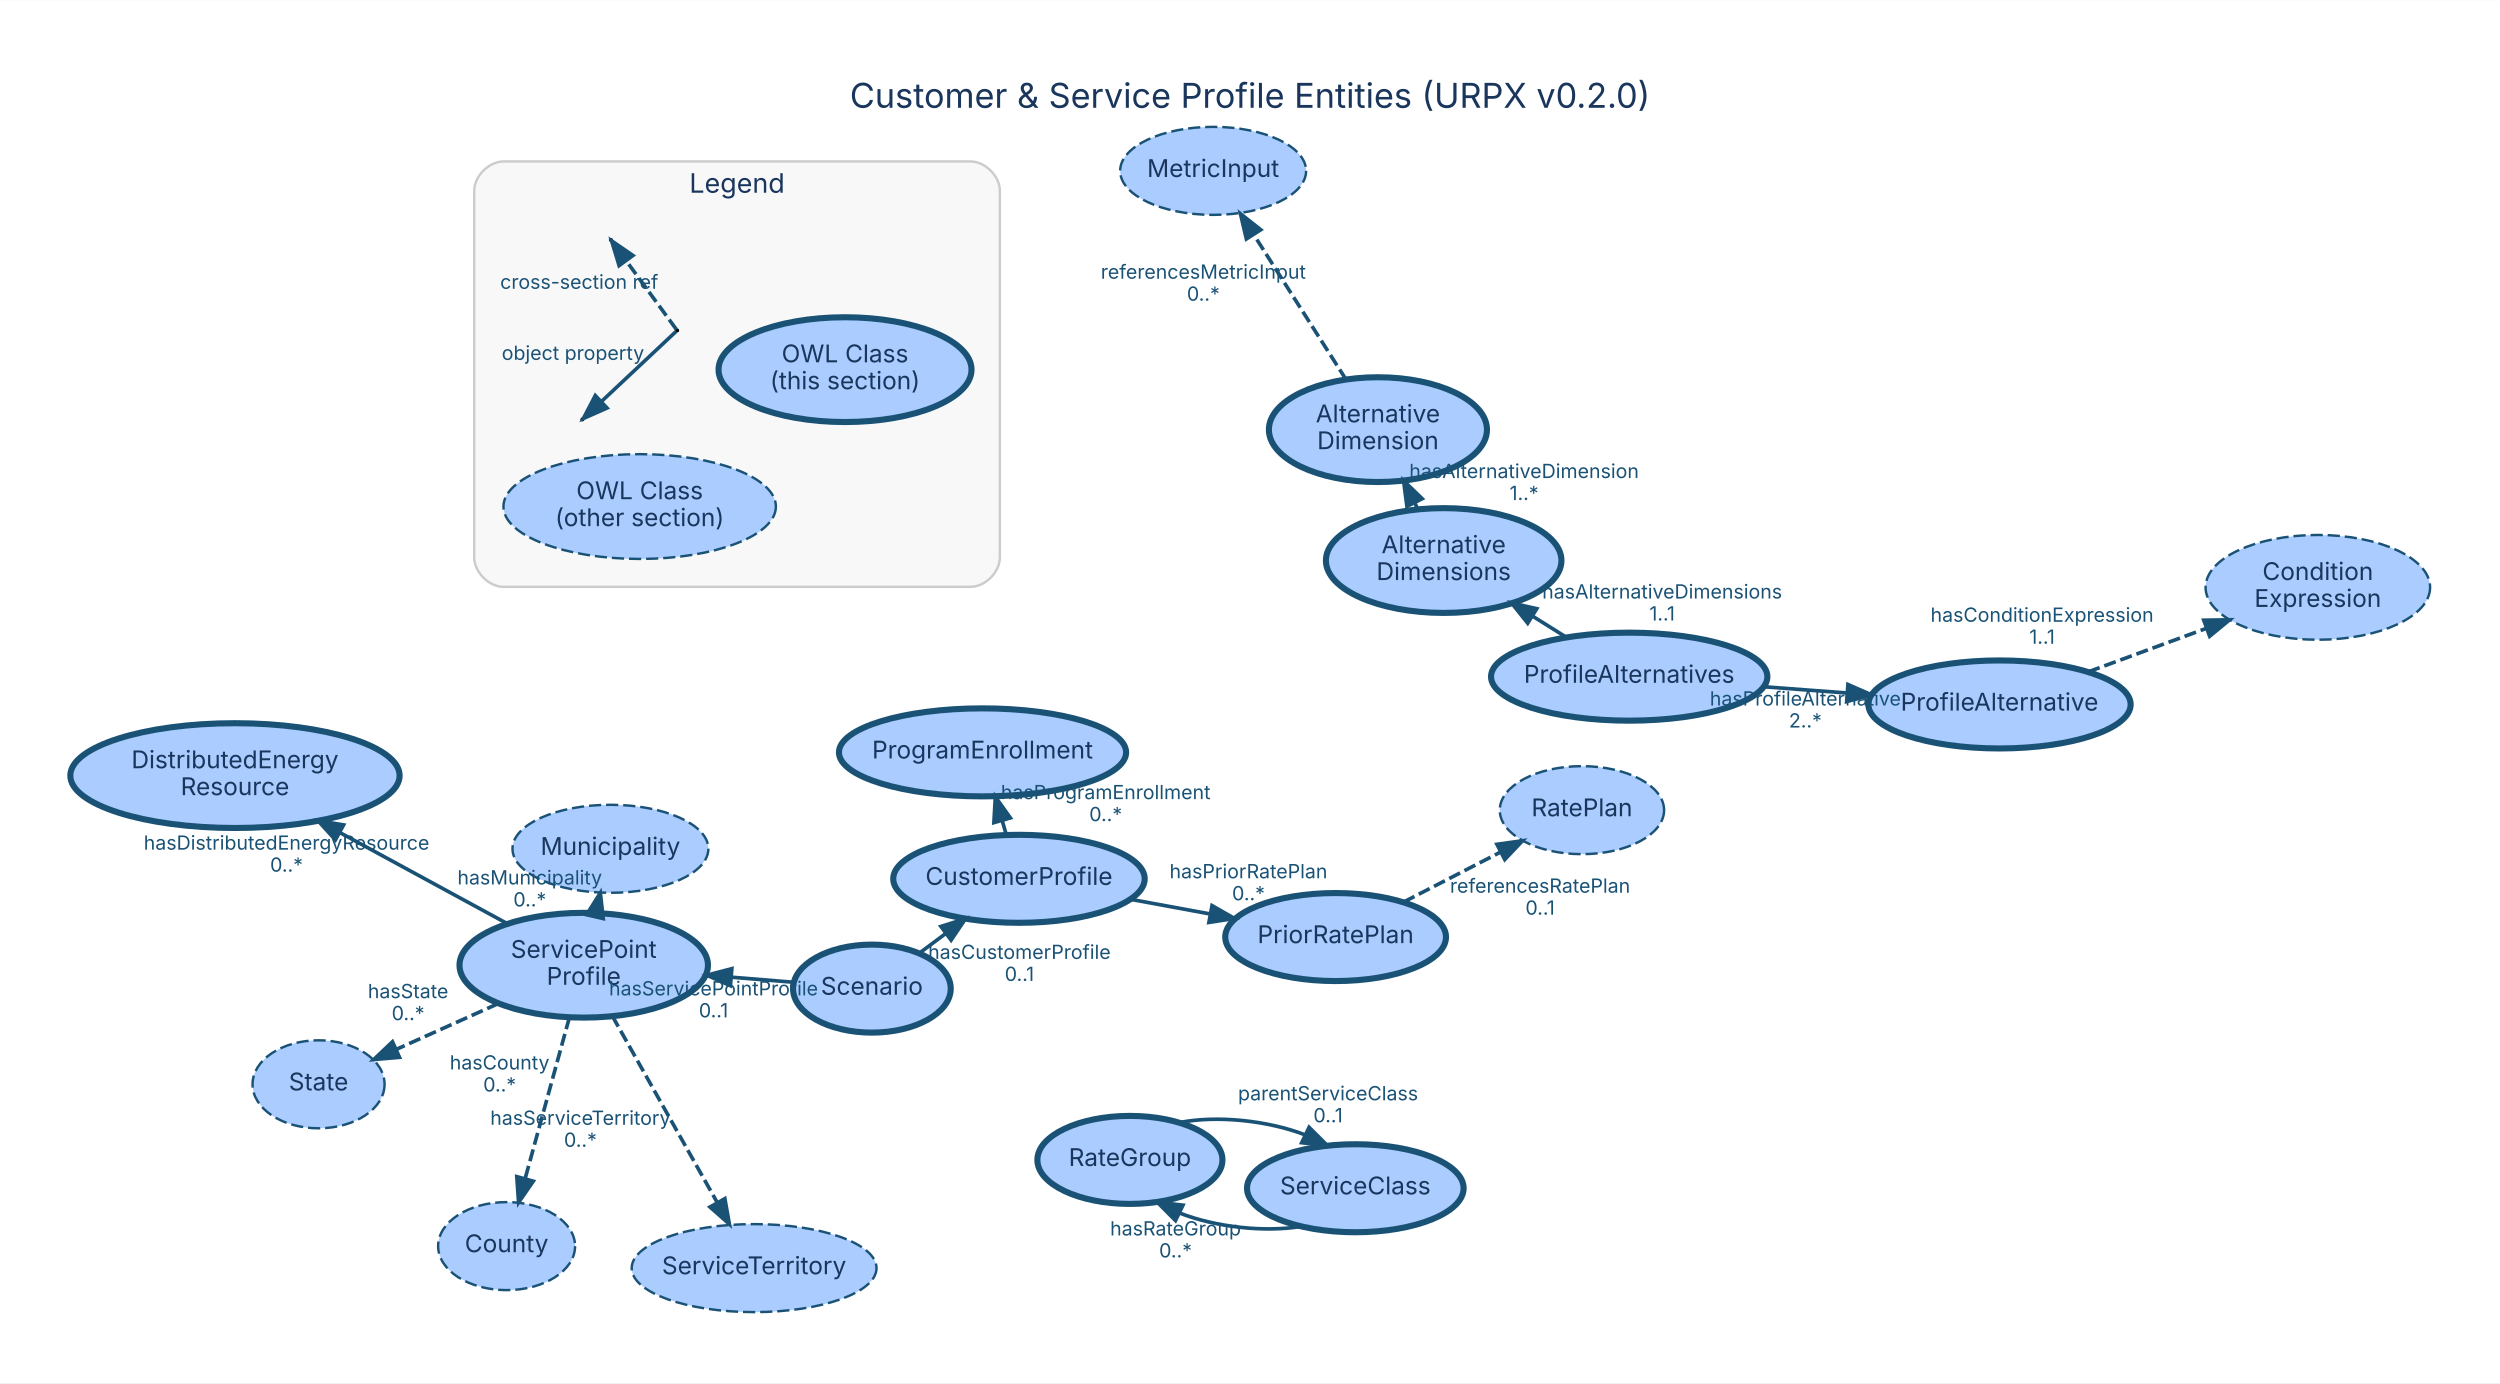
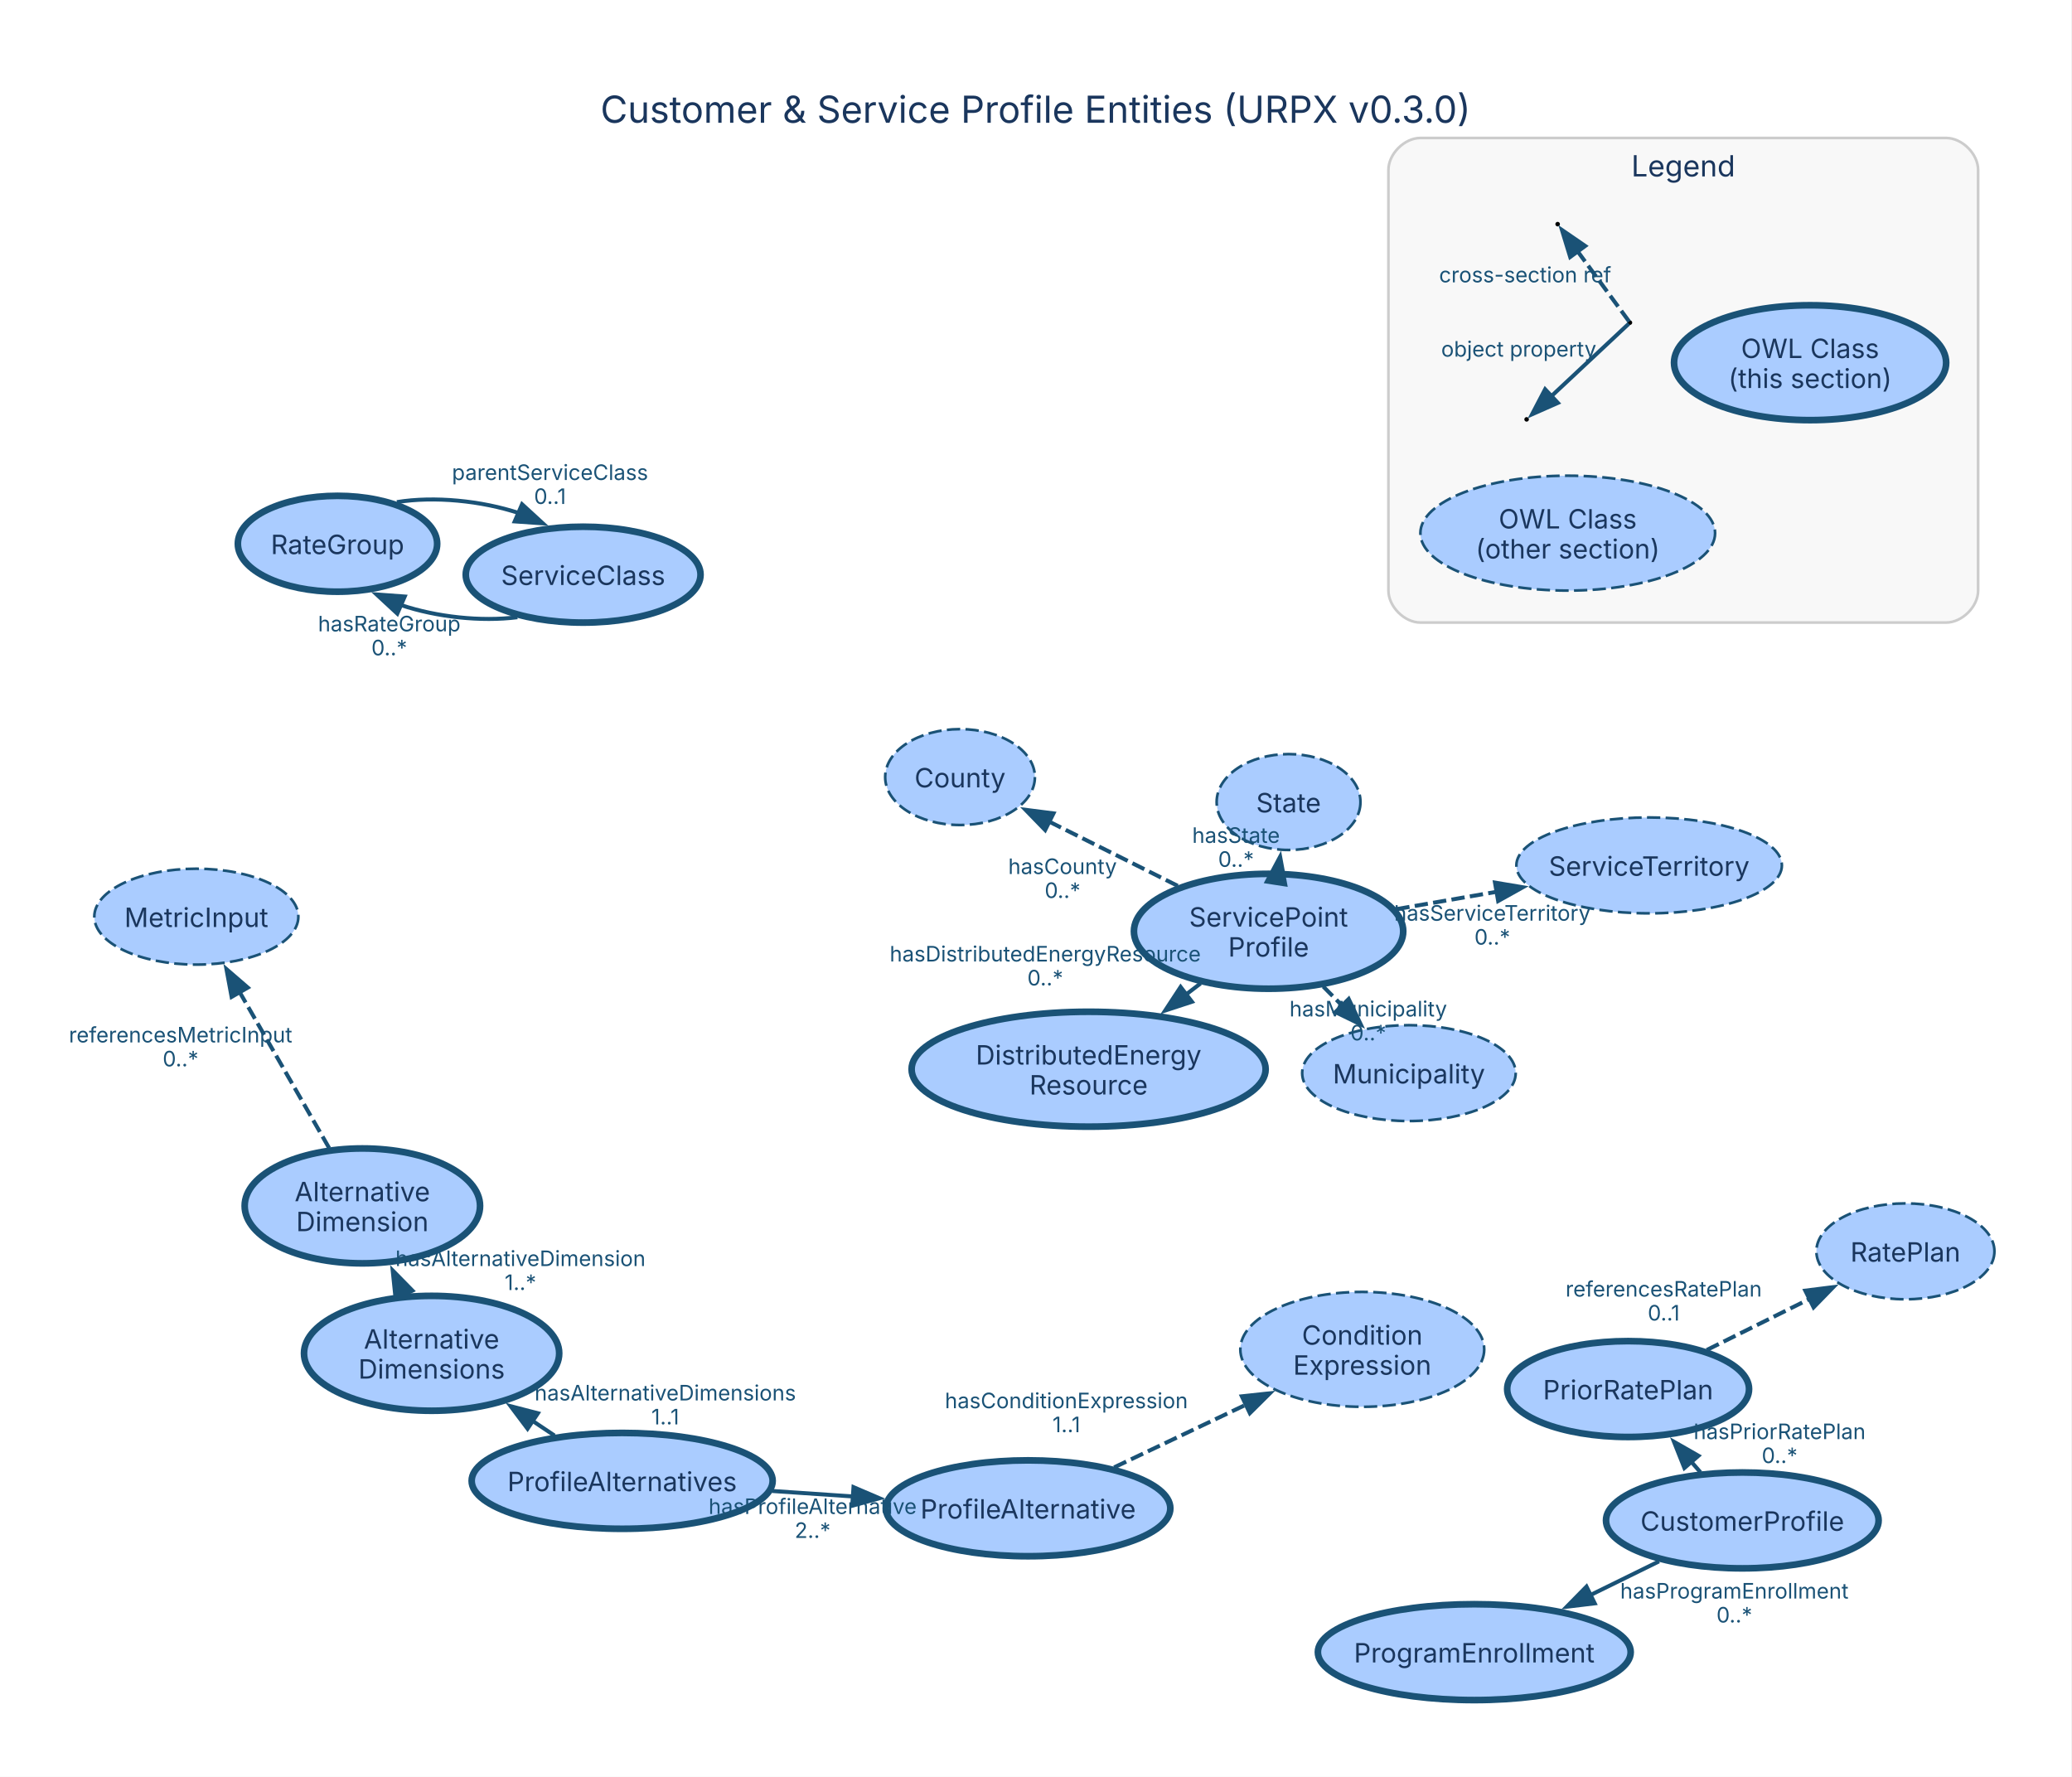
- <svg xmlns="http://www.w3.org/2000/svg" width="1023pt" height="566pt" viewBox="0.00 0.00 1022.60 565.60">
-   <g id="graph0" class="graph" transform="scale(1 1) rotate(0) translate(28.8 536.8)">
-     <polygon fill="white" stroke="transparent" points="-28.8,28.8 -28.8,-536.8 993.8,-536.8 993.8,28.8 -28.8,28.8" />
-     <text text-anchor="middle" x="482.5" y="-492.8" font-family="Inter, Helvetica, Arial, sans-serif" font-size="14.00" fill="#1a365d">Customer &amp; Service Profile Entities (URPX v0.2.0)</text>
+ <svg xmlns="http://www.w3.org/2000/svg" width="778pt" height="667pt" viewBox="0.00 0.00 778.00 667.00">
+   <g id="graph0" class="graph" transform="scale(1 1) rotate(0) translate(35.41 638.33)">
+     <polygon fill="white" stroke="none" points="-35.41,28.8 -35.41,-638.33 742.27,-638.33 742.27,28.8 -35.41,28.8" />
+     <text xml:space="preserve" text-anchor="middle" x="353.43" y="-592.23" font-family="Inter, Helvetica, Arial, sans-serif" font-size="14.00" fill="#1a365d">Customer &amp; Service Profile Entities (URPX v0.3.0)</text>
    <g id="clust1" class="cluster">
-       <path fill="#f8f8f8" stroke="#cccccc" d="M177.18,-296.85C177.18,-296.85 368.18,-296.85 368.18,-296.85 374.18,-296.85 380.18,-302.85 380.18,-308.85 380.18,-308.85 380.18,-458.85 380.18,-458.85 380.18,-464.85 374.18,-470.85 368.18,-470.85 368.18,-470.85 177.18,-470.85 177.18,-470.85 171.18,-470.85 165.18,-464.85 165.18,-458.85 165.18,-458.85 165.18,-308.85 165.18,-308.85 165.18,-302.85 171.18,-296.85 177.18,-296.85" />
-       <text text-anchor="middle" x="272.68" y="-458.05" font-family="Inter, Helvetica, Arial, sans-serif" font-size="11.00" fill="#1a365d">Legend</text>
+       <path fill="#f8f8f8" stroke="#cccccc" d="M497.92,-404.58C497.92,-404.58 695.34,-404.58 695.34,-404.58 701.34,-404.58 707.34,-410.58 707.34,-416.58 707.34,-416.58 707.34,-574.53 707.34,-574.53 707.34,-580.53 701.34,-586.53 695.34,-586.53 695.34,-586.53 497.92,-586.53 497.92,-586.53 491.92,-586.53 485.92,-580.53 485.92,-574.53 485.92,-574.53 485.92,-416.58 485.92,-416.58 485.92,-410.58 491.92,-404.58 497.92,-404.58" />
+       <text xml:space="preserve" text-anchor="middle" x="596.63" y="-572.08" font-family="Inter, Helvetica, Arial, sans-serif" font-size="11.00" fill="#1a365d">Legend</text>
    </g>
    <g id="node1" class="node">
-       <ellipse fill="#aaccff" stroke="#1a5276" stroke-width="2.5" cx="388" cy="-177.42" rx="51.43" ry="18" />
-       <text text-anchor="middle" x="388" y="-174.92" font-family="Inter, Helvetica, Arial, sans-serif" font-size="10.00" fill="#1a365d">CustomerProfile</text>
+       <ellipse fill="#aaccff" stroke="#1a5276" stroke-width="2.5" cx="618.8" cy="-67.46" rx="51.18" ry="18" />
+       <text xml:space="preserve" text-anchor="middle" x="618.8" y="-63.58" font-family="Inter, Helvetica, Arial, sans-serif" font-size="10.00" fill="#1a365d">CustomerProfile</text>
+     </g>
+     <g id="node9" class="node">
+       <ellipse fill="#aaccff" stroke="#1a5276" stroke-width="2.5" cx="518.16" cy="-18" rx="58.73" ry="18" />
+       <text xml:space="preserve" text-anchor="middle" x="518.16" y="-14.13" font-family="Inter, Helvetica, Arial, sans-serif" font-size="10.00" fill="#1a365d">ProgramEnrollment</text>
+     </g>
+     <g id="edge2" class="edge">
+       <path fill="none" stroke="#1a5276" stroke-width="1.5" d="M587.51,-52.08C579.31,-48.05 570.33,-43.64 561.62,-39.36" />
+       <polygon fill="#1a5276" stroke="#1a5276" stroke-width="1.5" points="563.38,-36.32 552.86,-35.05 560.29,-42.61 563.38,-36.32" />
+       <text xml:space="preserve" text-anchor="middle" x="615.81" y="-38.12" font-family="Inter, Helvetica, Arial, sans-serif" font-size="8.00" fill="#1a5276">hasProgramEnrollment</text>
+       <text xml:space="preserve" text-anchor="middle" x="615.81" y="-29.12" font-family="Inter, Helvetica, Arial, sans-serif" font-size="8.00" fill="#1a5276">0..*</text>
    </g>
    <g id="node10" class="node">
-       <ellipse fill="#aaccff" stroke="#1a5276" stroke-width="2.5" cx="373.1" cy="-229.14" rx="58.73" ry="18" />
-       <text text-anchor="middle" x="373.1" y="-226.64" font-family="Inter, Helvetica, Arial, sans-serif" font-size="10.00" fill="#1a365d">ProgramEnrollment</text>
-     </g>
-     <g id="edge2" class="edge">
-       <path fill="none" stroke="#1a5276" stroke-width="1.5" d="M382.79,-195.51C382.25,-197.39 381.69,-199.33 381.13,-201.28" />
-       <polygon fill="#1a5276" stroke="#1a5276" stroke-width="1.5" points="377.74,-200.4 378.34,-210.98 384.47,-202.34 377.74,-200.4" />
-       <text text-anchor="middle" x="423.46" y="-210" font-family="Inter, Helvetica, Arial, sans-serif" font-size="8.00" fill="#1a5276">hasProgramEnrollment</text>
-       <text text-anchor="middle" x="423.46" y="-201" font-family="Inter, Helvetica, Arial, sans-serif" font-size="8.00" fill="#1a5276">0..*</text>
+       <ellipse fill="#aaccff" stroke="#1a5276" stroke-width="2.5" cx="575.92" cy="-116.78" rx="45.41" ry="18" />
+       <text xml:space="preserve" text-anchor="middle" x="575.92" y="-112.91" font-family="Inter, Helvetica, Arial, sans-serif" font-size="10.00" fill="#1a365d">PriorRatePlan</text>
+     </g>
+     <g id="edge1" class="edge">
+       <path fill="none" stroke="#1a5276" stroke-width="1.5" d="M603.07,-85.54C601.91,-86.89 600.72,-88.25 599.52,-89.63" />
+       <polygon fill="#1a5276" stroke="#1a5276" stroke-width="1.5" points="597.05,-87.14 593.13,-96.99 602.33,-91.73 597.05,-87.14" />
+       <text xml:space="preserve" text-anchor="middle" x="632.8" y="-97.99" font-family="Inter, Helvetica, Arial, sans-serif" font-size="8.00" fill="#1a5276">hasPriorRatePlan</text>
+       <text xml:space="preserve" text-anchor="middle" x="632.8" y="-88.99" font-family="Inter, Helvetica, Arial, sans-serif" font-size="8.00" fill="#1a5276">0..*</text>
+     </g>
+     <g id="node2" class="node">
+       <ellipse fill="#aaccff" stroke="#1a5276" stroke-width="2.5" cx="440.92" cy="-288.66" rx="50.56" ry="21.57" />
+       <text xml:space="preserve" text-anchor="middle" x="440.92" y="-290.41" font-family="Inter, Helvetica, Arial, sans-serif" font-size="10.00" fill="#1a365d">ServicePoint</text>
+       <text xml:space="preserve" text-anchor="middle" x="440.92" y="-279.16" font-family="Inter, Helvetica, Arial, sans-serif" font-size="10.00" fill="#1a365d">Profile</text>
    </g>
    <g id="node11" class="node">
-       <ellipse fill="#aaccff" stroke="#1a5276" stroke-width="2.5" cx="517.52" cy="-153.6" rx="45.15" ry="18" />
-       <text text-anchor="middle" x="517.52" y="-151.1" font-family="Inter, Helvetica, Arial, sans-serif" font-size="10.00" fill="#1a365d">PriorRatePlan</text>
-     </g>
-     <g id="edge1" class="edge">
-       <path fill="none" stroke="#1a5276" stroke-width="1.5" d="M433.67,-169.02C444.15,-167.1 455.37,-165.03 466.08,-163.06" />
-       <polygon fill="#1a5276" stroke="#1a5276" stroke-width="1.5" points="466.96,-166.46 476.16,-161.21 465.69,-159.58 466.96,-166.46" />
-       <text text-anchor="middle" x="481.87" y="-177.64" font-family="Inter, Helvetica, Arial, sans-serif" font-size="8.00" fill="#1a5276">hasPriorRatePlan</text>
-       <text text-anchor="middle" x="481.87" y="-168.64" font-family="Inter, Helvetica, Arial, sans-serif" font-size="8.00" fill="#1a5276">0..*</text>
-     </g>
-     <g id="node2" class="node">
-       <ellipse fill="#aaccff" stroke="#1a5276" stroke-width="2.5" cx="209.97" cy="-142.08" rx="50.82" ry="21.43" />
-       <text text-anchor="middle" x="209.97" y="-145.08" font-family="Inter, Helvetica, Arial, sans-serif" font-size="10.00" fill="#1a365d">ServicePoint</text>
-       <text text-anchor="middle" x="209.97" y="-134.08" font-family="Inter, Helvetica, Arial, sans-serif" font-size="10.00" fill="#1a365d">Profile</text>
+       <ellipse fill="#aaccff" stroke="#1a5276" stroke-width="2.5" cx="373.35" cy="-236.87" rx="66.47" ry="21.57" />
+       <text xml:space="preserve" text-anchor="middle" x="373.35" y="-238.62" font-family="Inter, Helvetica, Arial, sans-serif" font-size="10.00" fill="#1a365d">DistributedEnergy</text>
+       <text xml:space="preserve" text-anchor="middle" x="373.35" y="-227.37" font-family="Inter, Helvetica, Arial, sans-serif" font-size="10.00" fill="#1a365d">Resource</text>
+     </g>
+     <g id="edge4" class="edge">
+       <path fill="none" stroke="#1a5276" stroke-width="1.5" d="M415.37,-269.08C413.52,-267.66 411.64,-266.22 409.74,-264.77" />
+       <polygon fill="#1a5276" stroke="#1a5276" stroke-width="1.5" points="412.15,-262.2 402.08,-258.9 407.89,-267.76 412.15,-262.2" />
+       <text xml:space="preserve" text-anchor="middle" x="357.06" y="-277.32" font-family="Inter, Helvetica, Arial, sans-serif" font-size="8.00" fill="#1a5276">hasDistributedEnergyResource</text>
+       <text xml:space="preserve" text-anchor="middle" x="357.06" y="-268.32" font-family="Inter, Helvetica, Arial, sans-serif" font-size="8.00" fill="#1a5276">0..*</text>
+     </g>
+     <g id="node13" class="node">
+       <ellipse fill="#aaccff" stroke="#1a5276" stroke-dasharray="5,2" cx="325.07" cy="-346.56" rx="28.11" ry="18" />
+       <text xml:space="preserve" text-anchor="middle" x="325.07" y="-342.68" font-family="Inter, Helvetica, Arial, sans-serif" font-size="10.00" fill="#1a365d">County</text>
+     </g>
+     <g id="edge3" class="edge">
+       <path fill="none" stroke="#1a5276" stroke-width="1.5" stroke-dasharray="5,2" d="M406.79,-305.72C391.58,-313.32 373.71,-322.25 358.58,-329.81" />
+       <polygon fill="#1a5276" stroke="#1a5276" stroke-width="1.5" points="357.03,-326.67 349.65,-334.27 360.16,-332.93 357.03,-326.67" />
+       <text xml:space="preserve" text-anchor="middle" x="363.56" y="-310.16" font-family="Inter, Helvetica, Arial, sans-serif" font-size="8.00" fill="#1a5276">hasCounty</text>
+       <text xml:space="preserve" text-anchor="middle" x="363.56" y="-301.16" font-family="Inter, Helvetica, Arial, sans-serif" font-size="8.00" fill="#1a5276">0..*</text>
+     </g>
+     <g id="node15" class="node">
+       <ellipse fill="#aaccff" stroke="#1a5276" stroke-dasharray="5,2" cx="493.62" cy="-235.41" rx="40.09" ry="18" />
+       <text xml:space="preserve" text-anchor="middle" x="493.62" y="-231.54" font-family="Inter, Helvetica, Arial, sans-serif" font-size="10.00" fill="#1a365d">Municipality</text>
+     </g>
+     <g id="edge5" class="edge">
+       <path fill="none" stroke="#1a5276" stroke-width="1.5" stroke-dasharray="5,2" d="M461.45,-267.92C463.8,-265.54 466.23,-263.09 468.63,-260.66" />
+       <polygon fill="#1a5276" stroke="#1a5276" stroke-width="1.5" points="471,-263.25 475.54,-253.68 466.02,-258.32 471,-263.25" />
+       <text xml:space="preserve" text-anchor="middle" x="478.35" y="-256.69" font-family="Inter, Helvetica, Arial, sans-serif" font-size="8.00" fill="#1a5276">hasMunicipality</text>
+       <text xml:space="preserve" text-anchor="middle" x="478.35" y="-247.69" font-family="Inter, Helvetica, Arial, sans-serif" font-size="8.00" fill="#1a5276">0..*</text>
+     </g>
+     <g id="node17" class="node">
+       <ellipse fill="#aaccff" stroke="#1a5276" stroke-dasharray="5,2" cx="583.81" cy="-313.4" rx="49.85" ry="18" />
+       <text xml:space="preserve" text-anchor="middle" x="583.81" y="-309.52" font-family="Inter, Helvetica, Arial, sans-serif" font-size="10.00" fill="#1a365d">ServiceTerritory</text>
+     </g>
+     <g id="edge6" class="edge">
+       <path fill="none" stroke="#1a5276" stroke-width="1.5" stroke-dasharray="5,2" d="M488.9,-296.97C501.06,-299.07 514.25,-301.36 526.81,-303.53" />
+       <polygon fill="#1a5276" stroke="#1a5276" stroke-width="1.5" points="525.93,-306.93 536.38,-305.19 527.12,-300.03 525.93,-306.93" />
+       <text xml:space="preserve" text-anchor="middle" x="524.92" y="-292.65" font-family="Inter, Helvetica, Arial, sans-serif" font-size="8.00" fill="#1a5276">hasServiceTerritory</text>
+       <text xml:space="preserve" text-anchor="middle" x="524.92" y="-283.65" font-family="Inter, Helvetica, Arial, sans-serif" font-size="8.00" fill="#1a5276">0..*</text>
+     </g>
+     <g id="node18" class="node">
+       <ellipse fill="#aaccff" stroke="#1a5276" stroke-dasharray="5,2" cx="448.42" cy="-337.19" rx="27" ry="18" />
+       <text xml:space="preserve" text-anchor="middle" x="448.42" y="-333.31" font-family="Inter, Helvetica, Arial, sans-serif" font-size="10.00" fill="#1a365d">State</text>
+     </g>
+     <g id="edge7" class="edge">
+       <path fill="none" stroke="#1a5276" stroke-width="1.5" stroke-dasharray="5,2" d="M444.41,-311.22C444.44,-311.38 444.46,-311.54 444.48,-311.7" />
+       <polygon fill="#1a5276" stroke="#1a5276" stroke-width="1.5" points="440.26,-307.31 445.25,-316.66 447.18,-306.24 440.26,-307.31" />
+       <text xml:space="preserve" text-anchor="middle" x="428.7" y="-321.86" font-family="Inter, Helvetica, Arial, sans-serif" font-size="8.00" fill="#1a5276">hasState</text>
+       <text xml:space="preserve" text-anchor="middle" x="428.7" y="-312.86" font-family="Inter, Helvetica, Arial, sans-serif" font-size="8.00" fill="#1a5276">0..*</text>
+     </g>
+     <g id="node3" class="node">
+       <ellipse fill="#aaccff" stroke="#1a5276" stroke-width="2.5" cx="350.63" cy="-72.01" rx="53.4" ry="18" />
+       <text xml:space="preserve" text-anchor="middle" x="350.63" y="-68.14" font-family="Inter, Helvetica, Arial, sans-serif" font-size="10.00" fill="#1a365d">ProfileAlternative</text>
    </g>
    <g id="node12" class="node">
-       <ellipse fill="#aaccff" stroke="#1a5276" stroke-width="2.5" cx="67.31" cy="-219.64" rx="67.35" ry="21.43" />
-       <text text-anchor="middle" x="67.31" y="-222.64" font-family="Inter, Helvetica, Arial, sans-serif" font-size="10.00" fill="#1a365d">DistributedEnergy</text>
-       <text text-anchor="middle" x="67.31" y="-211.64" font-family="Inter, Helvetica, Arial, sans-serif" font-size="10.00" fill="#1a365d">Resource</text>
-     </g>
-     <g id="edge4" class="edge">
-       <path fill="none" stroke="#1a5276" stroke-width="1.5" d="M178.67,-159.1C158.55,-170.04 132.16,-184.38 110.12,-196.37" />
-       <polygon fill="#1a5276" stroke="#1a5276" stroke-width="1.5" points="108.4,-193.32 101.29,-201.17 111.75,-199.47 108.4,-193.32" />
-       <text text-anchor="middle" x="88.4" y="-189.33" font-family="Inter, Helvetica, Arial, sans-serif" font-size="8.00" fill="#1a5276">hasDistributedEnergyResource</text>
-       <text text-anchor="middle" x="88.4" y="-180.33" font-family="Inter, Helvetica, Arial, sans-serif" font-size="8.00" fill="#1a5276">0..*</text>
+       <ellipse fill="#aaccff" stroke="#1a5276" stroke-dasharray="5,2" cx="476.1" cy="-131.68" rx="45.79" ry="21.57" />
+       <text xml:space="preserve" text-anchor="middle" x="476.1" y="-133.43" font-family="Inter, Helvetica, Arial, sans-serif" font-size="10.00" fill="#1a365d">Condition</text>
+       <text xml:space="preserve" text-anchor="middle" x="476.1" y="-122.18" font-family="Inter, Helvetica, Arial, sans-serif" font-size="10.00" fill="#1a365d">Expression</text>
+     </g>
+     <g id="edge8" class="edge">
+       <path fill="none" stroke="#1a5276" stroke-width="1.5" stroke-dasharray="5,2" d="M382.94,-87.38C398.05,-94.56 416.25,-103.22 432.55,-110.97" />
+       <polygon fill="#1a5276" stroke="#1a5276" stroke-width="1.5" points="430.88,-114.05 441.41,-115.19 433.89,-107.73 430.88,-114.05" />
+       <text xml:space="preserve" text-anchor="middle" x="365" y="-109.58" font-family="Inter, Helvetica, Arial, sans-serif" font-size="8.00" fill="#1a5276">hasConditionExpression</text>
+       <text xml:space="preserve" text-anchor="middle" x="365" y="-100.58" font-family="Inter, Helvetica, Arial, sans-serif" font-size="8.00" fill="#1a5276">1..1</text>
+     </g>
+     <g id="node4" class="node">
+       <ellipse fill="#aaccff" stroke="#1a5276" stroke-width="2.5" cx="198.2" cy="-82.31" rx="56.51" ry="18" />
+       <text xml:space="preserve" text-anchor="middle" x="198.2" y="-78.44" font-family="Inter, Helvetica, Arial, sans-serif" font-size="10.00" fill="#1a365d">ProfileAlternatives</text>
+     </g>
+     <g id="edge10" class="edge">
+       <path fill="none" stroke="#1a5276" stroke-width="1.5" d="M254.53,-78.51C264.41,-77.84 274.78,-77.14 284.9,-76.45" />
+       <polygon fill="#1a5276" stroke="#1a5276" stroke-width="1.5" points="285.06,-79.95 294.8,-75.78 284.59,-72.97 285.06,-79.95" />
+       <text xml:space="preserve" text-anchor="middle" x="269.71" y="-69.88" font-family="Inter, Helvetica, Arial, sans-serif" font-size="8.00" fill="#1a5276">hasProfileAlternative</text>
+       <text xml:space="preserve" text-anchor="middle" x="269.71" y="-60.88" font-family="Inter, Helvetica, Arial, sans-serif" font-size="8.00" fill="#1a5276">2..*</text>
+     </g>
+     <g id="node6" class="node">
+       <ellipse fill="#aaccff" stroke="#1a5276" stroke-width="2.5" cx="126.65" cy="-130.2" rx="47.91" ry="21.57" />
+       <text xml:space="preserve" text-anchor="middle" x="126.65" y="-131.95" font-family="Inter, Helvetica, Arial, sans-serif" font-size="10.00" fill="#1a365d">Alternative</text>
+       <text xml:space="preserve" text-anchor="middle" x="126.65" y="-120.7" font-family="Inter, Helvetica, Arial, sans-serif" font-size="10.00" fill="#1a365d">Dimensions</text>
+     </g>
+     <g id="edge9" class="edge">
+       <path fill="none" stroke="#1a5276" stroke-width="1.5" d="M172.77,-99.33C170.08,-101.13 167.3,-102.99 164.5,-104.87" />
+       <polygon fill="#1a5276" stroke="#1a5276" stroke-width="1.5" points="162.68,-101.88 156.31,-110.35 166.57,-107.69 162.68,-101.88" />
+       <text xml:space="preserve" text-anchor="middle" x="214.39" y="-112.5" font-family="Inter, Helvetica, Arial, sans-serif" font-size="8.00" fill="#1a5276">hasAlternativeDimensions</text>
+       <text xml:space="preserve" text-anchor="middle" x="214.39" y="-103.5" font-family="Inter, Helvetica, Arial, sans-serif" font-size="8.00" fill="#1a5276">1..1</text>
+     </g>
+     <g id="node5" class="node">
+       <ellipse fill="#aaccff" stroke="#1a5276" stroke-width="2.5" cx="100.65" cy="-185.55" rx="44.19" ry="21.57" />
+       <text xml:space="preserve" text-anchor="middle" x="100.65" y="-187.3" font-family="Inter, Helvetica, Arial, sans-serif" font-size="10.00" fill="#1a365d">Alternative</text>
+       <text xml:space="preserve" text-anchor="middle" x="100.65" y="-176.05" font-family="Inter, Helvetica, Arial, sans-serif" font-size="10.00" fill="#1a365d">Dimension</text>
    </g>
    <g id="node14" class="node">
-       <ellipse fill="#aaccff" stroke="#1a5276" stroke-dasharray="5,2" cx="178.42" cy="-27.18" rx="28.01" ry="18" />
-       <text text-anchor="middle" x="178.42" y="-24.68" font-family="Inter, Helvetica, Arial, sans-serif" font-size="10.00" fill="#1a365d">County</text>
-     </g>
-     <g id="edge3" class="edge">
-       <path fill="none" stroke="#1a5276" stroke-width="1.5" stroke-dasharray="5,2" d="M204.11,-120.74C199.01,-102.17 191.59,-75.14 186.03,-54.9" />
-       <polygon fill="#1a5276" stroke="#1a5276" stroke-width="1.5" points="189.34,-53.73 183.32,-45.02 182.59,-55.59 189.34,-53.73" />
-       <text text-anchor="middle" x="175.57" y="-99.42" font-family="Inter, Helvetica, Arial, sans-serif" font-size="8.00" fill="#1a5276">hasCounty</text>
-       <text text-anchor="middle" x="175.57" y="-90.42" font-family="Inter, Helvetica, Arial, sans-serif" font-size="8.00" fill="#1a5276">0..*</text>
+       <ellipse fill="#aaccff" stroke="#1a5276" stroke-dasharray="5,2" cx="38.31" cy="-294.15" rx="38.31" ry="18" />
+       <text xml:space="preserve" text-anchor="middle" x="38.31" y="-290.27" font-family="Inter, Helvetica, Arial, sans-serif" font-size="10.00" fill="#1a365d">MetricInput</text>
+     </g>
+     <g id="edge11" class="edge">
+       <path fill="none" stroke="#1a5276" stroke-width="1.5" stroke-dasharray="5,2" d="M88.18,-207.27C78.53,-224.08 65.09,-247.51 54.59,-265.8" />
+       <polygon fill="#1a5276" stroke="#1a5276" stroke-width="1.5" points="51.56,-264.03 49.62,-274.45 57.63,-267.52 51.56,-264.03" />
+       <text xml:space="preserve" text-anchor="middle" x="32.39" y="-246.93" font-family="Inter, Helvetica, Arial, sans-serif" font-size="8.00" fill="#1a5276">referencesMetricInput</text>
+       <text xml:space="preserve" text-anchor="middle" x="32.39" y="-237.93" font-family="Inter, Helvetica, Arial, sans-serif" font-size="8.00" fill="#1a5276">0..*</text>
+     </g>
+     <g id="edge12" class="edge">
+       <path fill="none" stroke="#1a5276" stroke-width="1.5" d="M116.23,-152.39C116.17,-152.51 116.12,-152.62 116.07,-152.73" />
+       <polygon fill="#1a5276" stroke="#1a5276" stroke-width="1.5" points="113.13,-150.76 112.04,-161.3 119.46,-153.74 113.13,-150.76" />
+       <text xml:space="preserve" text-anchor="middle" x="160.02" y="-162.96" font-family="Inter, Helvetica, Arial, sans-serif" font-size="8.00" fill="#1a5276">hasAlternativeDimension</text>
+       <text xml:space="preserve" text-anchor="middle" x="160.02" y="-153.96" font-family="Inter, Helvetica, Arial, sans-serif" font-size="8.00" fill="#1a5276">1..*</text>
+     </g>
+     <g id="node7" class="node">
+       <ellipse fill="#aaccff" stroke="#1a5276" stroke-width="2.5" cx="183.55" cy="-422.56" rx="44.08" ry="18" />
+       <text xml:space="preserve" text-anchor="middle" x="183.55" y="-418.69" font-family="Inter, Helvetica, Arial, sans-serif" font-size="10.00" fill="#1a365d">ServiceClass</text>
+     </g>
+     <g id="node8" class="node">
+       <ellipse fill="#aaccff" stroke="#1a5276" stroke-width="2.5" cx="91.32" cy="-434.16" rx="37.42" ry="18" />
+       <text xml:space="preserve" text-anchor="middle" x="91.32" y="-430.28" font-family="Inter, Helvetica, Arial, sans-serif" font-size="10.00" fill="#1a365d">RateGroup</text>
+     </g>
+     <g id="edge13" class="edge">
+       <path fill="none" stroke="#1a5276" stroke-width="1.5" d="M158.86,-406.58C145.29,-404.85 128.56,-406.64 115.13,-411.15" />
+       <polygon fill="#1a5276" stroke="#1a5276" stroke-width="1.5" points="113.77,-407.93 106,-415.13 116.56,-414.35 113.77,-407.93" />
+       <text xml:space="preserve" text-anchor="middle" x="110.75" y="-401.27" font-family="Inter, Helvetica, Arial, sans-serif" font-size="8.00" fill="#1a5276">hasRateGroup</text>
+       <text xml:space="preserve" text-anchor="middle" x="110.75" y="-392.27" font-family="Inter, Helvetica, Arial, sans-serif" font-size="8.00" fill="#1a5276">0..*</text>
+     </g>
+     <g id="edge14" class="edge">
+       <path fill="none" stroke="#1a5276" stroke-width="1.5" d="M113.62,-449.8C127.52,-452.07 145.39,-450.36 159.6,-445.62" />
+       <polygon fill="#1a5276" stroke="#1a5276" stroke-width="1.5" points="160.61,-448.99 168.42,-441.83 157.85,-442.56 160.61,-448.99" />
+       <text xml:space="preserve" text-anchor="middle" x="171.11" y="-458.11" font-family="Inter, Helvetica, Arial, sans-serif" font-size="8.00" fill="#1a5276">parentServiceClass</text>
+       <text xml:space="preserve" text-anchor="middle" x="171.11" y="-449.11" font-family="Inter, Helvetica, Arial, sans-serif" font-size="8.00" fill="#1a5276">0..1</text>
    </g>
    <g id="node16" class="node">
-       <ellipse fill="#aaccff" stroke="#1a5276" stroke-dasharray="5,2" cx="220.89" cy="-189.7" rx="40.06" ry="18" />
-       <text text-anchor="middle" x="220.89" y="-187.2" font-family="Inter, Helvetica, Arial, sans-serif" font-size="10.00" fill="#1a365d">Municipality</text>
-     </g>
-     <g id="edge5" class="edge">
-       <path fill="none" stroke="#1a5276" stroke-width="1.5" stroke-dasharray="5,2" d="M214.86,-163.38C214.88,-163.47 214.9,-163.56 214.92,-163.64" />
-       <polygon fill="#1a5276" stroke="#1a5276" stroke-width="1.5" points="211.12,-162.73 216.76,-171.69 217.94,-161.16 211.12,-162.73" />
-       <text text-anchor="middle" x="187.89" y="-175.11" font-family="Inter, Helvetica, Arial, sans-serif" font-size="8.00" fill="#1a5276">hasMunicipality</text>
-       <text text-anchor="middle" x="187.89" y="-166.11" font-family="Inter, Helvetica, Arial, sans-serif" font-size="8.00" fill="#1a5276">0..*</text>
-     </g>
-     <g id="node18" class="node">
-       <ellipse fill="#aaccff" stroke="#1a5276" stroke-dasharray="5,2" cx="279.66" cy="-18.18" rx="50.07" ry="18" />
-       <text text-anchor="middle" x="279.66" y="-15.68" font-family="Inter, Helvetica, Arial, sans-serif" font-size="10.00" fill="#1a365d">ServiceTerritory</text>
-     </g>
-     <g id="edge6" class="edge">
-       <path fill="none" stroke="#1a5276" stroke-width="1.5" stroke-dasharray="5,2" d="M221.64,-121.34C233.42,-100.39 251.68,-67.94 264.56,-45.04" />
-       <polygon fill="#1a5276" stroke="#1a5276" stroke-width="1.5" points="267.7,-46.6 269.55,-36.17 261.6,-43.17 267.7,-46.6" />
-       <text text-anchor="middle" x="208.6" y="-76.79" font-family="Inter, Helvetica, Arial, sans-serif" font-size="8.00" fill="#1a5276">hasServiceTerritory</text>
-       <text text-anchor="middle" x="208.6" y="-67.79" font-family="Inter, Helvetica, Arial, sans-serif" font-size="8.00" fill="#1a5276">0..*</text>
+       <ellipse fill="#aaccff" stroke="#1a5276" stroke-dasharray="5,2" cx="680.04" cy="-168.49" rx="33.43" ry="18" />
+       <text xml:space="preserve" text-anchor="middle" x="680.04" y="-164.62" font-family="Inter, Helvetica, Arial, sans-serif" font-size="10.00" fill="#1a365d">RatePlan</text>
+     </g>
+     <g id="edge15" class="edge">
+       <path fill="none" stroke="#1a5276" stroke-width="1.5" stroke-dasharray="5,2" d="M605.48,-131.46C617.57,-137.47 631.66,-144.47 644.32,-150.76" />
+       <polygon fill="#1a5276" stroke="#1a5276" stroke-width="1.5" points="642.45,-153.73 652.96,-155.05 645.56,-147.46 642.45,-153.73" />
+       <text xml:space="preserve" text-anchor="middle" x="589.28" y="-151.51" font-family="Inter, Helvetica, Arial, sans-serif" font-size="8.00" fill="#1a5276">referencesRatePlan</text>
+       <text xml:space="preserve" text-anchor="middle" x="589.28" y="-142.51" font-family="Inter, Helvetica, Arial, sans-serif" font-size="8.00" fill="#1a5276">0..1</text>
    </g>
    <g id="node19" class="node">
-       <ellipse fill="#aaccff" stroke="#1a5276" stroke-dasharray="5,2" cx="101.5" cy="-93.37" rx="27" ry="18" />
-       <text text-anchor="middle" x="101.5" y="-90.87" font-family="Inter, Helvetica, Arial, sans-serif" font-size="10.00" fill="#1a365d">State</text>
-     </g>
-     <g id="edge7" class="edge">
-       <path fill="none" stroke="#1a5276" stroke-width="1.5" stroke-dasharray="5,2" d="M175.05,-126.4C161.6,-120.36 146.32,-113.49 133.18,-107.6" />
-       <polygon fill="#1a5276" stroke="#1a5276" stroke-width="1.5" points="134.61,-104.4 124.06,-103.5 131.74,-110.79 134.61,-104.4" />
-       <text text-anchor="middle" x="138.12" y="-128.6" font-family="Inter, Helvetica, Arial, sans-serif" font-size="8.00" fill="#1a5276">hasState</text>
-       <text text-anchor="middle" x="138.12" y="-119.6" font-family="Inter, Helvetica, Arial, sans-serif" font-size="8.00" fill="#1a5276">0..*</text>
-     </g>
-     <g id="node3" class="node">
-       <ellipse fill="#aaccff" stroke="#1a5276" stroke-width="2.5" cx="789.08" cy="-248.74" rx="53.64" ry="18" />
-       <text text-anchor="middle" x="789.08" y="-246.24" font-family="Inter, Helvetica, Arial, sans-serif" font-size="10.00" fill="#1a365d">ProfileAlternative</text>
-     </g>
-     <g id="node13" class="node">
-       <ellipse fill="#aaccff" stroke="#1a5276" stroke-dasharray="5,2" cx="919.29" cy="-296.64" rx="45.92" ry="21.43" />
-       <text text-anchor="middle" x="919.29" y="-299.64" font-family="Inter, Helvetica, Arial, sans-serif" font-size="10.00" fill="#1a365d">Condition</text>
-       <text text-anchor="middle" x="919.29" y="-288.64" font-family="Inter, Helvetica, Arial, sans-serif" font-size="10.00" fill="#1a365d">Expression</text>
-     </g>
-     <g id="edge8" class="edge">
-       <path fill="none" stroke="#1a5276" stroke-width="1.5" stroke-dasharray="5,2" d="M825.35,-262.08C840.31,-267.58 857.81,-274.02 873.62,-279.84" />
-       <polygon fill="#1a5276" stroke="#1a5276" stroke-width="1.5" points="872.62,-283.2 883.22,-283.37 875.04,-276.63 872.62,-283.2" />
-       <text text-anchor="middle" x="806.49" y="-282.56" font-family="Inter, Helvetica, Arial, sans-serif" font-size="8.00" fill="#1a5276">hasConditionExpression</text>
-       <text text-anchor="middle" x="806.49" y="-273.56" font-family="Inter, Helvetica, Arial, sans-serif" font-size="8.00" fill="#1a5276">1..1</text>
-     </g>
-     <g id="node4" class="node">
-       <ellipse fill="#aaccff" stroke="#1a5276" stroke-width="2.5" cx="637.61" cy="-260.11" rx="56.52" ry="18" />
-       <text text-anchor="middle" x="637.61" y="-257.61" font-family="Inter, Helvetica, Arial, sans-serif" font-size="10.00" fill="#1a365d">ProfileAlternatives</text>
-     </g>
-     <g id="edge10" class="edge">
-       <path fill="none" stroke="#1a5276" stroke-width="1.5" d="M692.72,-255.97C703.73,-255.15 715.37,-254.27 726.61,-253.43" />
-       <polygon fill="#1a5276" stroke="#1a5276" stroke-width="1.5" points="727.07,-256.9 736.78,-252.66 726.55,-249.92 727.07,-256.9" />
-       <text text-anchor="middle" x="709.66" y="-248.3" font-family="Inter, Helvetica, Arial, sans-serif" font-size="8.00" fill="#1a5276">hasProfileAlternative</text>
-       <text text-anchor="middle" x="709.66" y="-239.3" font-family="Inter, Helvetica, Arial, sans-serif" font-size="8.00" fill="#1a5276">2..*</text>
-     </g>
-     <g id="node6" class="node">
-       <ellipse fill="#aaccff" stroke="#1a5276" stroke-width="2.5" cx="561.72" cy="-307.61" rx="48.17" ry="21.43" />
-       <text text-anchor="middle" x="561.72" y="-310.61" font-family="Inter, Helvetica, Arial, sans-serif" font-size="10.00" fill="#1a365d">Alternative</text>
-       <text text-anchor="middle" x="561.72" y="-299.61" font-family="Inter, Helvetica, Arial, sans-serif" font-size="10.00" fill="#1a365d">Dimensions</text>
-     </g>
-     <g id="edge9" class="edge">
-       <path fill="none" stroke="#1a5276" stroke-width="1.5" d="M611.92,-276.2C607.51,-278.95 602.87,-281.86 598.25,-284.75" />
-       <polygon fill="#1a5276" stroke="#1a5276" stroke-width="1.5" points="596.09,-281.97 589.47,-290.25 599.8,-287.91 596.09,-281.97" />
-       <text text-anchor="middle" x="651.08" y="-292.07" font-family="Inter, Helvetica, Arial, sans-serif" font-size="8.00" fill="#1a5276">hasAlternativeDimensions</text>
-       <text text-anchor="middle" x="651.08" y="-283.07" font-family="Inter, Helvetica, Arial, sans-serif" font-size="8.00" fill="#1a5276">1..1</text>
-     </g>
-     <g id="node5" class="node">
-       <ellipse fill="#aaccff" stroke="#1a5276" stroke-width="2.5" cx="534.83" cy="-361.15" rx="44.6" ry="21.43" />
-       <text text-anchor="middle" x="534.83" y="-364.15" font-family="Inter, Helvetica, Arial, sans-serif" font-size="10.00" fill="#1a365d">Alternative</text>
-       <text text-anchor="middle" x="534.83" y="-353.15" font-family="Inter, Helvetica, Arial, sans-serif" font-size="10.00" fill="#1a365d">Dimension</text>
-     </g>
-     <g id="node15" class="node">
-       <ellipse fill="#aaccff" stroke="#1a5276" stroke-dasharray="5,2" cx="467.42" cy="-467" rx="38.03" ry="18" />
-       <text text-anchor="middle" x="467.42" y="-464.5" font-family="Inter, Helvetica, Arial, sans-serif" font-size="10.00" fill="#1a365d">MetricInput</text>
-     </g>
-     <g id="edge11" class="edge">
-       <path fill="none" stroke="#1a5276" stroke-width="1.5" stroke-dasharray="5,2" d="M521.84,-381.56C511.05,-398.49 495.65,-422.68 483.98,-441" />
-       <polygon fill="#1a5276" stroke="#1a5276" stroke-width="1.5" points="481.01,-439.15 478.59,-449.46 486.91,-442.91 481.01,-439.15" />
-       <text text-anchor="middle" x="463.41" y="-422.88" font-family="Inter, Helvetica, Arial, sans-serif" font-size="8.00" fill="#1a5276">referencesMetricInput</text>
-       <text text-anchor="middle" x="463.41" y="-413.88" font-family="Inter, Helvetica, Arial, sans-serif" font-size="8.00" fill="#1a5276">0..*</text>
-     </g>
-     <g id="edge12" class="edge">
-       <path fill="none" stroke="#1a5276" stroke-width="1.5" d="M551.25,-328.46C550.82,-329.31 550.39,-330.17 549.96,-331.03" />
-       <polygon fill="#1a5276" stroke="#1a5276" stroke-width="1.5" points="546.68,-329.76 545.32,-340.26 552.94,-332.9 546.68,-329.76" />
-       <text text-anchor="middle" x="594.61" y="-341.35" font-family="Inter, Helvetica, Arial, sans-serif" font-size="8.00" fill="#1a5276">hasAlternativeDimension</text>
-       <text text-anchor="middle" x="594.61" y="-332.35" font-family="Inter, Helvetica, Arial, sans-serif" font-size="8.00" fill="#1a5276">1..*</text>
-     </g>
-     <g id="node7" class="node">
-       <ellipse fill="#aaccff" stroke="#1a5276" stroke-width="2.5" cx="525.58" cy="-50.85" rx="44.3" ry="18" />
-       <text text-anchor="middle" x="525.58" y="-48.35" font-family="Inter, Helvetica, Arial, sans-serif" font-size="10.00" fill="#1a365d">ServiceClass</text>
-     </g>
-     <g id="node8" class="node">
-       <ellipse fill="#aaccff" stroke="#1a5276" stroke-width="2.5" cx="433.38" cy="-62.44" rx="37.85" ry="18" />
-       <text text-anchor="middle" x="433.38" y="-59.94" font-family="Inter, Helvetica, Arial, sans-serif" font-size="10.00" fill="#1a365d">RateGroup</text>
-     </g>
-     <g id="edge13" class="edge">
-       <path fill="none" stroke="#1a5276" stroke-width="1.5" d="M503.3,-35.21C488.21,-32.74 468.46,-34.97 453.79,-40.67" />
-       <polygon fill="#1a5276" stroke="#1a5276" stroke-width="1.5" points="452.02,-37.64 444.56,-45.15 455.08,-43.93 452.02,-37.64" />
-       <text text-anchor="middle" x="452.04" y="-31.54" font-family="Inter, Helvetica, Arial, sans-serif" font-size="8.00" fill="#1a5276">hasRateGroup</text>
-       <text text-anchor="middle" x="452.04" y="-22.54" font-family="Inter, Helvetica, Arial, sans-serif" font-size="8.00" fill="#1a5276">0..*</text>
-     </g>
-     <g id="edge14" class="edge">
-       <path fill="none" stroke="#1a5276" stroke-width="1.5" d="M453.81,-77.75C469.05,-80.72 489.75,-78.58 505.03,-72.69" />
-       <polygon fill="#1a5276" stroke="#1a5276" stroke-width="1.5" points="506.67,-75.78 514.17,-68.29 503.64,-69.47 506.67,-75.78" />
-       <text text-anchor="middle" x="514.42" y="-86.82" font-family="Inter, Helvetica, Arial, sans-serif" font-size="8.00" fill="#1a5276">parentServiceClass</text>
-       <text text-anchor="middle" x="514.42" y="-77.82" font-family="Inter, Helvetica, Arial, sans-serif" font-size="8.00" fill="#1a5276">0..1</text>
-     </g>
-     <g id="node9" class="node">
-       <ellipse fill="#aaccff" stroke="#1a5276" stroke-width="2.5" cx="327.83" cy="-132.51" rx="32.25" ry="18" />
-       <text text-anchor="middle" x="327.83" y="-130.01" font-family="Inter, Helvetica, Arial, sans-serif" font-size="10.00" fill="#1a365d">Scenario</text>
-     </g>
-     <g id="edge15" class="edge">
-       <path fill="none" stroke="#1a5276" stroke-width="1.5" d="M347.2,-146.97C350.7,-149.58 354.42,-152.35 358.13,-155.12" />
-       <polygon fill="#1a5276" stroke="#1a5276" stroke-width="1.5" points="356.06,-157.94 366.16,-161.12 360.24,-152.33 356.06,-157.94" />
-       <text text-anchor="middle" x="388.17" y="-144.64" font-family="Inter, Helvetica, Arial, sans-serif" font-size="8.00" fill="#1a5276">hasCustomerProfile</text>
-       <text text-anchor="middle" x="388.17" y="-135.64" font-family="Inter, Helvetica, Arial, sans-serif" font-size="8.00" fill="#1a5276">0..1</text>
+       <ellipse fill="#aaccff" stroke="#1a5276" stroke-width="2.5" cx="644.25" cy="-502.15" rx="51.09" ry="21.57" />
+       <text xml:space="preserve" text-anchor="middle" x="644.25" y="-503.9" font-family="Inter, Helvetica, Arial, sans-serif" font-size="10.00" fill="#1a365d">OWL Class</text>
+       <text xml:space="preserve" text-anchor="middle" x="644.25" y="-492.65" font-family="Inter, Helvetica, Arial, sans-serif" font-size="10.00" fill="#1a365d">(this section)</text>
+     </g>
+     <g id="node20" class="node">
+       <ellipse fill="#aaccff" stroke="#1a5276" stroke-dasharray="5,2" cx="553.25" cy="-438.15" rx="55.33" ry="21.57" />
+       <text xml:space="preserve" text-anchor="middle" x="553.25" y="-439.9" font-family="Inter, Helvetica, Arial, sans-serif" font-size="10.00" fill="#1a365d">OWL Class</text>
+       <text xml:space="preserve" text-anchor="middle" x="553.25" y="-428.65" font-family="Inter, Helvetica, Arial, sans-serif" font-size="10.00" fill="#1a365d">(other section)</text>
+     </g>
+     <g id="node21" class="node">
+       <ellipse fill="black" stroke="black" cx="576.6" cy="-517.19" rx="0.36" ry="0.36" />
+     </g>
+     <g id="node22" class="node">
+       <ellipse fill="black" stroke="black" cx="537.81" cy="-480.87" rx="0.36" ry="0.36" />
    </g>
    <g id="edge16" class="edge">
-       <path fill="none" stroke="#1a5276" stroke-width="1.5" d="M295.63,-135.12C287.79,-135.76 279.15,-136.46 270.47,-137.17" />
-       <polygon fill="#1a5276" stroke="#1a5276" stroke-width="1.5" points="269.98,-133.69 260.3,-137.99 270.55,-140.67 269.98,-133.69" />
-       <text text-anchor="middle" x="263.05" y="-129.74" font-family="Inter, Helvetica, Arial, sans-serif" font-size="8.00" fill="#1a5276">hasServicePointProfile</text>
-       <text text-anchor="middle" x="263.05" y="-120.74" font-family="Inter, Helvetica, Arial, sans-serif" font-size="8.00" fill="#1a5276">0..1</text>
-     </g>
-     <g id="node17" class="node">
-       <ellipse fill="#aaccff" stroke="#1a5276" stroke-dasharray="5,2" cx="618.27" cy="-205.5" rx="33.61" ry="18" />
-       <text text-anchor="middle" x="618.27" y="-203" font-family="Inter, Helvetica, Arial, sans-serif" font-size="10.00" fill="#1a365d">RatePlan</text>
+       <path fill="none" stroke="#1a5276" stroke-width="1.5" d="M576.17,-516.78C573.33,-514.12 557.23,-499.05 546.81,-489.3" />
+       <polygon fill="#1a5276" stroke="#1a5276" stroke-width="1.5" points="549.54,-487.06 539.85,-482.78 544.76,-492.17 549.54,-487.06" />
+       <text xml:space="preserve" text-anchor="middle" x="534.86" y="-504.44" font-family="Inter, Helvetica, Arial, sans-serif" font-size="8.00" fill="#1a5276">object property</text>
+     </g>
+     <g id="node23" class="node">
+       <ellipse fill="black" stroke="black" cx="549.46" cy="-554.17" rx="0.36" ry="0.36" />
    </g>
    <g id="edge17" class="edge">
-       <path fill="none" stroke="#1a5276" stroke-width="1.5" stroke-dasharray="5,2" d="M545.32,-167.92C557.6,-174.25 572.13,-181.73 584.99,-188.36" />
-       <polygon fill="#1a5276" stroke="#1a5276" stroke-width="1.5" points="583.5,-191.53 593.99,-192.99 586.7,-185.3 583.5,-191.53" />
-       <text text-anchor="middle" x="601.15" y="-171.74" font-family="Inter, Helvetica, Arial, sans-serif" font-size="8.00" fill="#1a5276">referencesRatePlan</text>
-       <text text-anchor="middle" x="601.15" y="-162.74" font-family="Inter, Helvetica, Arial, sans-serif" font-size="8.00" fill="#1a5276">0..1</text>
-     </g>
-     <g id="node20" class="node">
-       <ellipse fill="#aaccff" stroke="#1a5276" stroke-width="2.5" cx="316.85" cy="-385.69" rx="51.74" ry="21.43" />
-       <text text-anchor="middle" x="316.85" y="-388.69" font-family="Inter, Helvetica, Arial, sans-serif" font-size="10.00" fill="#1a365d">OWL Class</text>
-       <text text-anchor="middle" x="316.85" y="-377.69" font-family="Inter, Helvetica, Arial, sans-serif" font-size="10.00" fill="#1a365d">(this section)</text>
-     </g>
-     <g id="node21" class="node">
-       <ellipse fill="#aaccff" stroke="#1a5276" stroke-dasharray="5,2" cx="232.85" cy="-329.69" rx="55.72" ry="21.43" />
-       <text text-anchor="middle" x="232.85" y="-332.69" font-family="Inter, Helvetica, Arial, sans-serif" font-size="10.00" fill="#1a365d">OWL Class</text>
-       <text text-anchor="middle" x="232.85" y="-321.69" font-family="Inter, Helvetica, Arial, sans-serif" font-size="10.00" fill="#1a365d">(other section)</text>
-     </g>
-     <g id="node22" class="node">
-       <ellipse fill="black" stroke="black" cx="248.17" cy="-401.72" rx="0.36" ry="0.36" />
-     </g>
-     <g id="node23" class="node">
-       <ellipse fill="black" stroke="black" cx="209.42" cy="-365.34" rx="0.36" ry="0.36" />
-     </g>
-     <g id="edge18" class="edge">
-       <path fill="none" stroke="#1a5276" stroke-width="1.5" d="M247.73,-401.31C244.8,-398.56 227.75,-382.55 217.4,-372.84" />
-       <polygon fill="#1a5276" stroke="#1a5276" stroke-width="1.5" points="219.49,-370 209.8,-365.7 214.7,-375.1 219.49,-370" />
-       <text text-anchor="middle" x="205.57" y="-389.68" font-family="Inter, Helvetica, Arial, sans-serif" font-size="8.00" fill="#1a5276">object property</text>
-     </g>
-     <g id="node24" class="node">
-       <ellipse fill="black" stroke="black" cx="221.09" cy="-438.75" rx="0.36" ry="0.36" />
-     </g>
-     <g id="edge19" class="edge">
-       <path fill="none" stroke="#1a5276" stroke-width="1.5" stroke-dasharray="5,2" d="M247.86,-402.14C245.88,-404.85 234.65,-420.21 227.38,-430.16" />
-       <polygon fill="#1a5276" stroke="#1a5276" stroke-width="1.5" points="224.44,-428.25 221.36,-438.39 230.09,-432.38 224.44,-428.25" />
-       <text text-anchor="middle" x="208.12" y="-418.75" font-family="Inter, Helvetica, Arial, sans-serif" font-size="8.00" fill="#1a5276">cross-section ref</text>
+       <path fill="none" stroke="#1a5276" stroke-width="1.5" stroke-dasharray="5,2" d="M576.3,-517.6C574.4,-520.19 564.02,-534.33 556.75,-544.25" />
+       <polygon fill="#1a5276" stroke="#1a5276" stroke-width="1.5" points="554.17,-541.84 551.07,-551.98 559.81,-545.98 554.17,-541.84" />
+       <text xml:space="preserve" text-anchor="middle" x="537.27" y="-532.32" font-family="Inter, Helvetica, Arial, sans-serif" font-size="8.00" fill="#1a5276">cross-section ref</text>
    </g>
  </g>
</svg>
